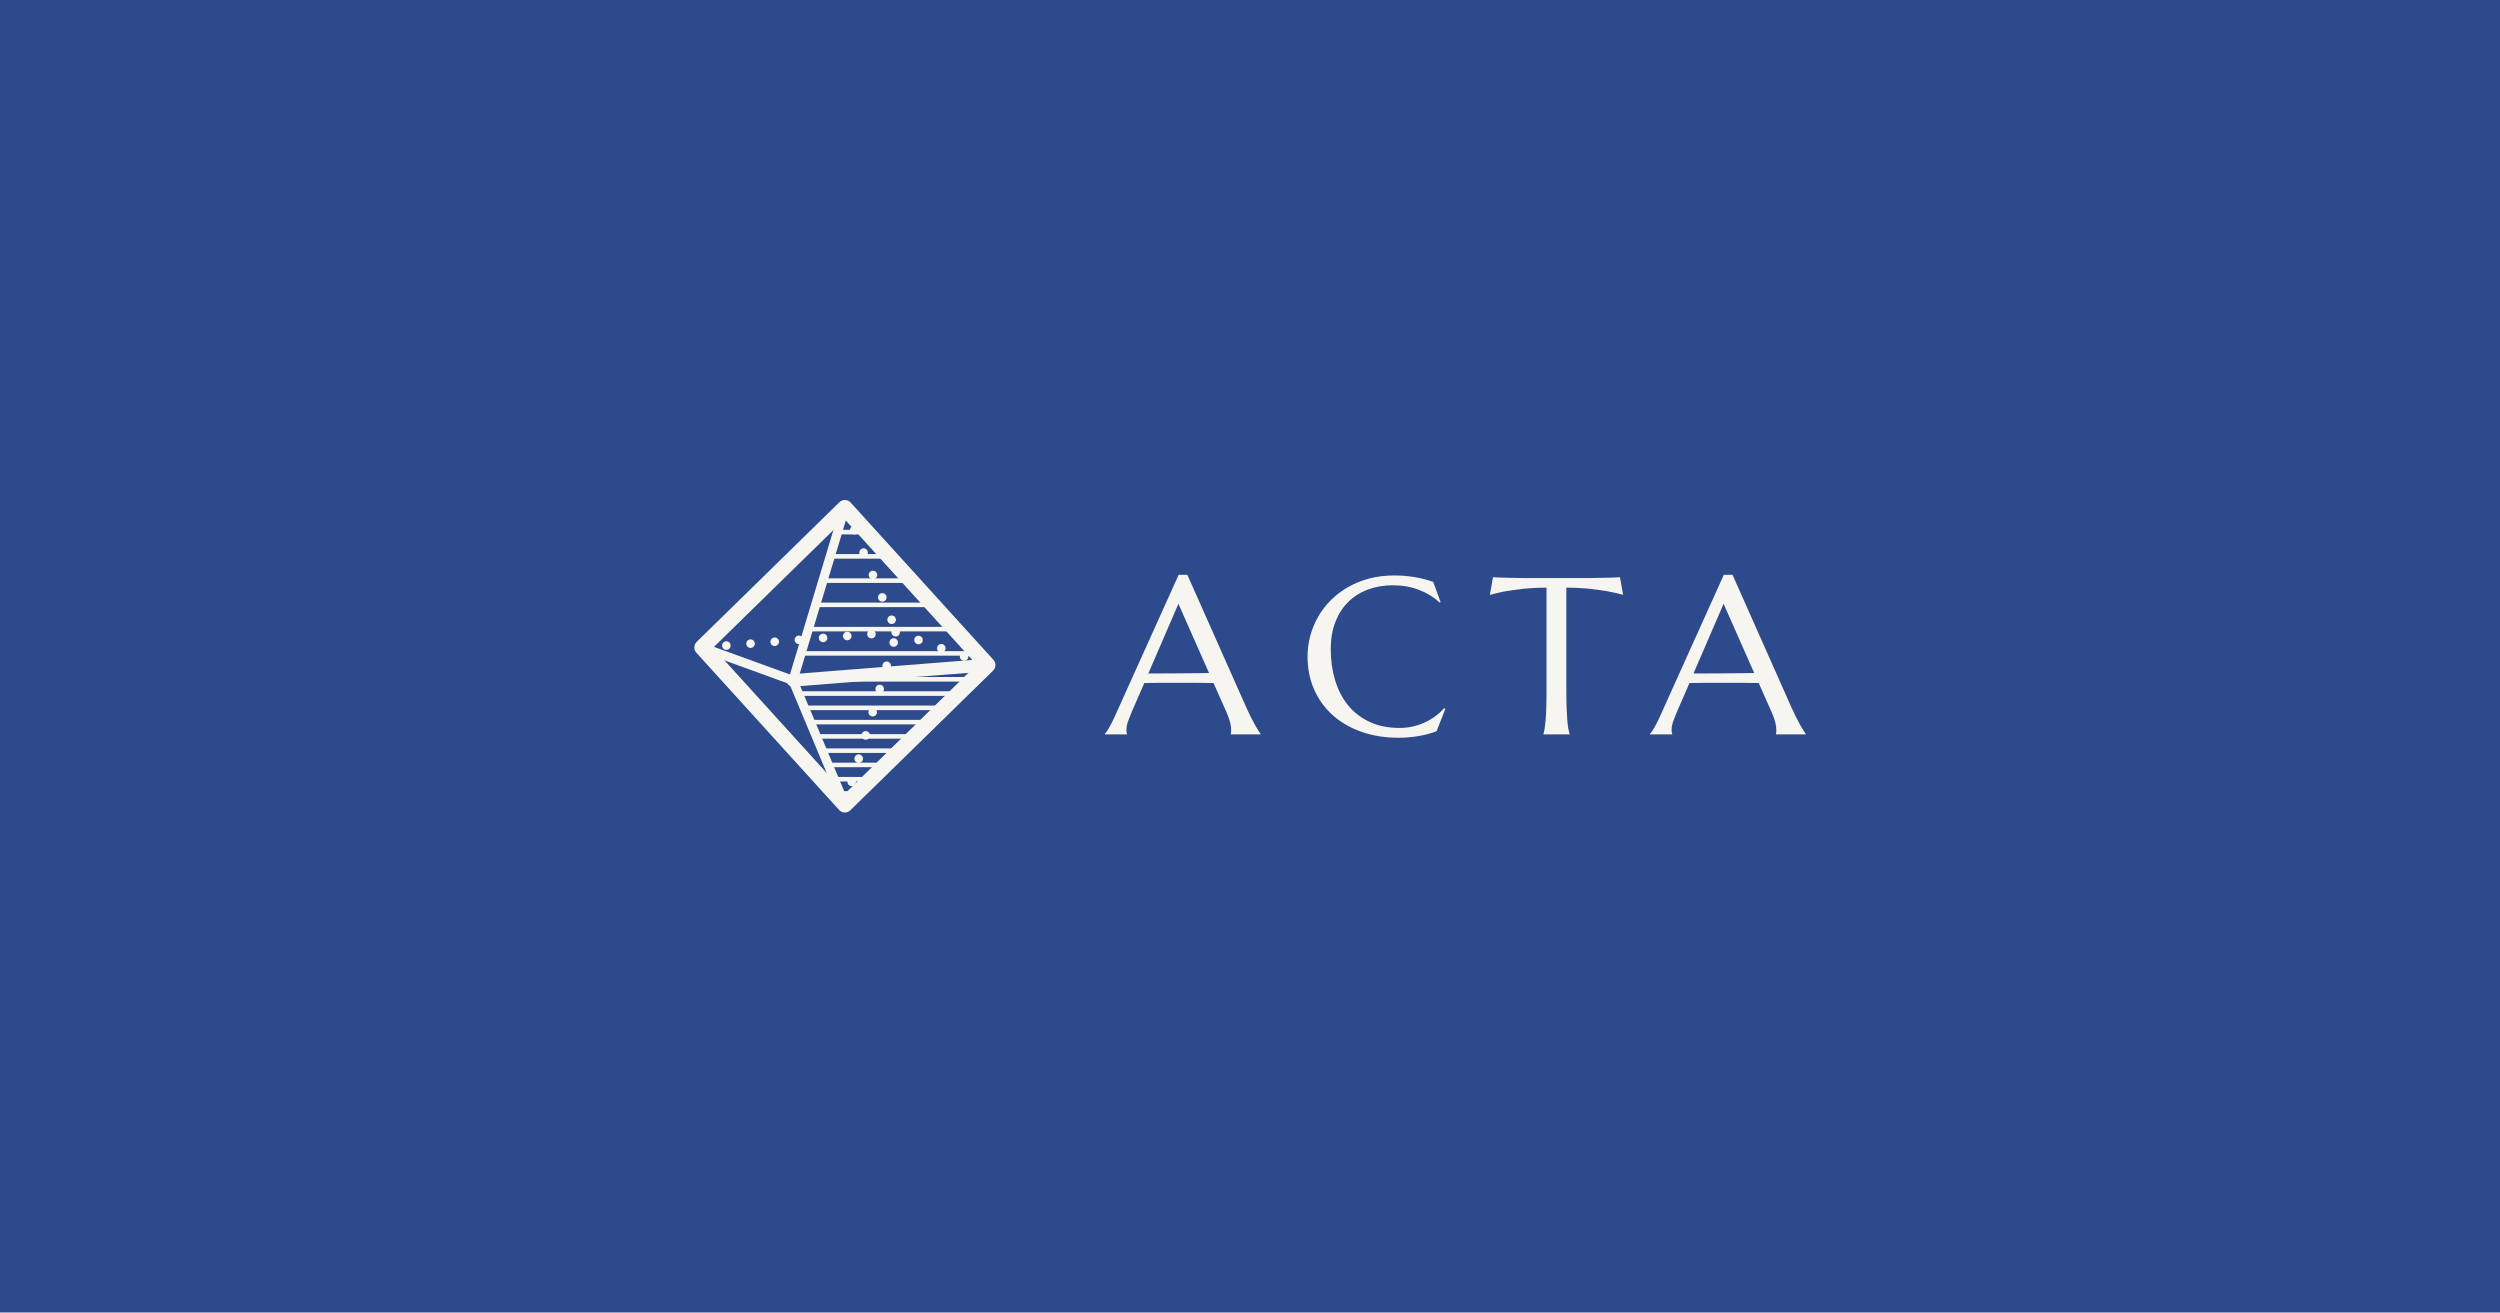
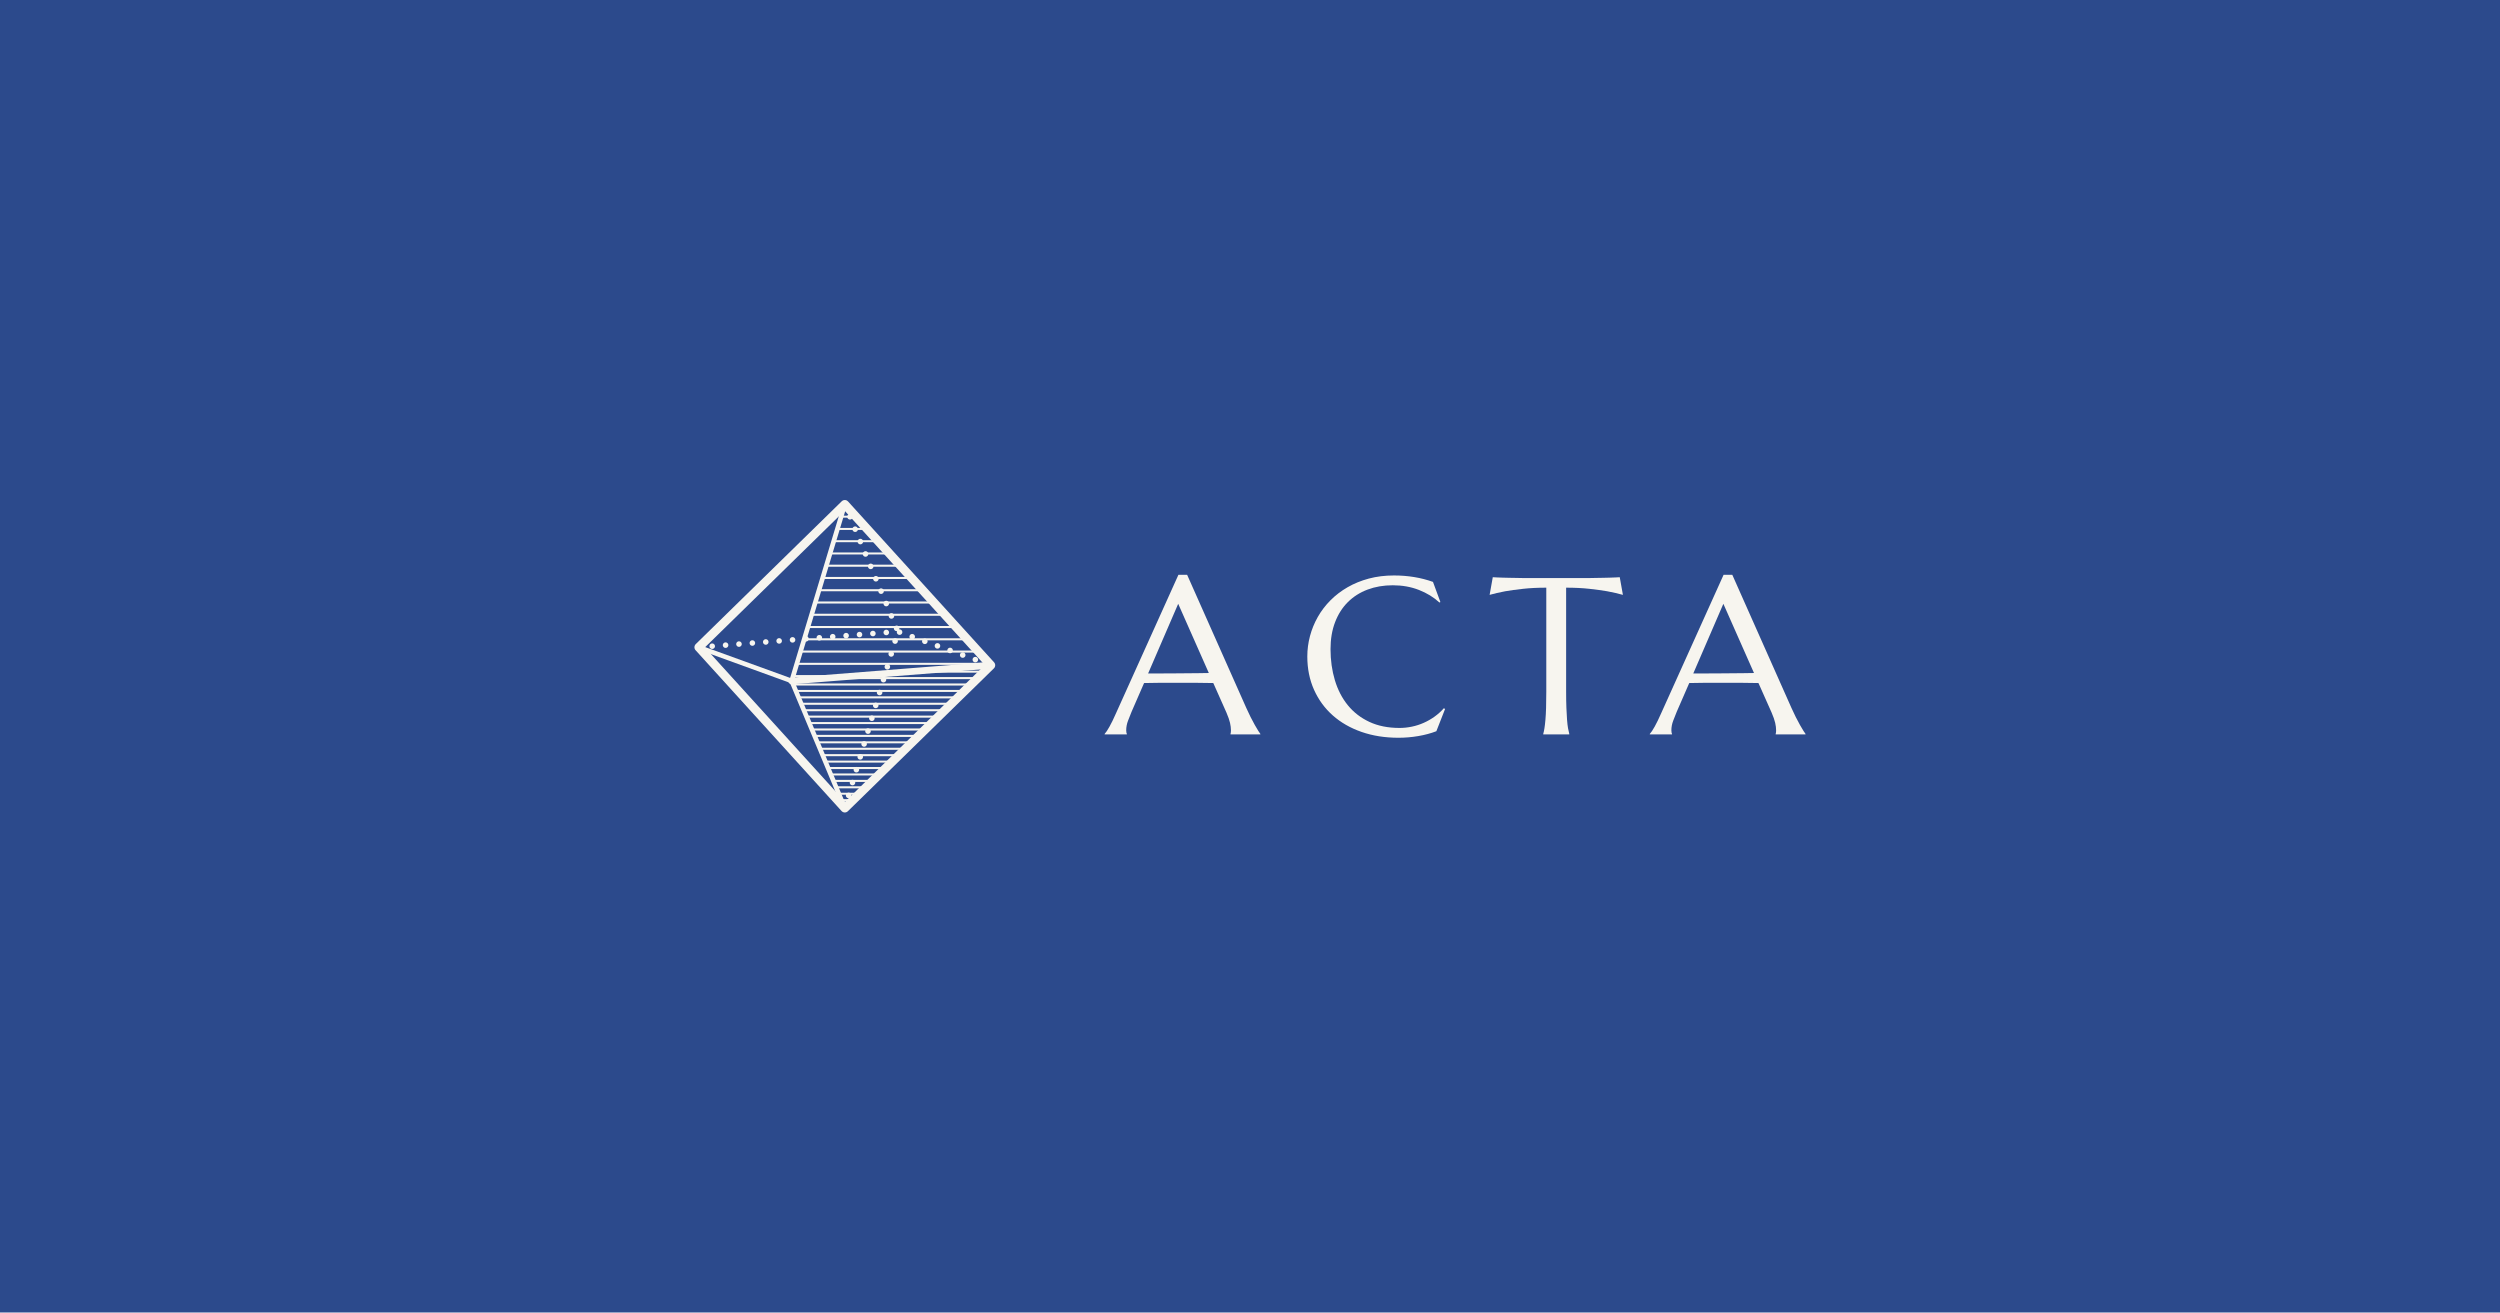
<svg xmlns="http://www.w3.org/2000/svg" width="1200" height="630">
  <rect width="1200" height="630" fill="#2c4a8c" />
-   <svg x="333.26" y="240" width="533.48" height="150" viewBox="0 0 99.58 28">
-     <svg viewBox="-2.75 -2.75 105.5 109.5" fill="none" stroke="#f7f5ef" stroke-linecap="round" stroke-linejoin="round" x="0" y="0" width="26.98" height="28">
-       <path d="M47.44 8.5H57.72M44.88 17H65.43M42.32 25.5H73.15M39.77 34H80.86M37.21 42.5H88.58M34.65 51H96.3" stroke-width="1.6" />
-       <path d="M36.62 60.08H94.89M33.73 65.08H89.78M35.82 70.08H84.67M37.91 75.08H79.56M40 80.08H74.45M42.09 85.08H69.34M44.18 90.08H64.23M46.27 95.08H59.12M48.36 100.08H54.01" stroke-width="1.6" />
-       <path d="M0 48.92L68.2 43.54L100 55.08M50 0L68.2 43.54L50 104" stroke-width="3" stroke-dasharray="0 8.5" />
-       <path d="M50 0L31.8 60.46L50 104M0 48.92L31.8 60.46" stroke-width="3.2" />
-       <path d="M31.8 60.46L100 55.08" stroke-width="4.4" />
-       <path d="M50 0L100 55.08L50 104L0 48.92Z" stroke-width="5.5" />
+   <svg x="333.32" y="240" width="533.36" height="150" viewBox="0 0 99.56 28">
+     <svg viewBox="-1.5 -1.5 103 107" fill="none" stroke="#f7f5ef" stroke-linecap="round" stroke-linejoin="round" x="0" y="0" width="26.95" height="28">
+       <path d="M48.74 4.2H53.81M47.47 8.4H57.63M46.21 12.6H61.44M44.94 16.8H65.25M43.68 21H69.06M42.41 25.2H72.88M41.15 29.4H76.69M39.89 33.6H80.5M38.62 37.8H84.31M37.36 42H88.13M36.09 46.2H91.94M34.83 50.4H95.75M33.56 54.6H99.56M32.3 58.8H52.84" stroke-width="0.7" />
+       <path d="M72.11 57.28H97.75M44.22 59.48H95.5M32.31 61.68H93.25M33.23 63.88H91.01M34.15 66.08H88.76M35.07 68.28H86.51M35.99 70.48H84.26M36.91 72.68H82.01M37.83 74.88H79.76M38.75 77.08H77.51M39.67 79.28H75.27M40.59 81.48H73.02M41.51 83.68H70.77M42.43 85.88H68.52M43.35 88.08H66.27M44.26 90.28H64.02M45.18 92.48H61.77M46.1 94.68H59.53M47.02 96.88H57.28M47.94 99.08H55.03M48.86 101.28H52.78" stroke-width="0.7" />
+       <path d="M0 48.92L68.2 43.54L100 55.08M50 0L68.2 43.54L50 104" stroke-width="1.9" stroke-dasharray="0 4.6" />
+       <path d="M50 0L31.8 60.46L50 104M0 48.92L31.8 60.46" stroke-width="1.6" />
+       <path d="M31.8 60.46L100 55.08" stroke-width="2.3" />
+       <path d="M50 0L100 55.08L50 104L0 48.92Z" stroke-width="3" />
    </svg>
-     <g transform="translate(36.98 21) scale(0.009765625)" fill="#f7f5ef">
+     <g transform="translate(36.95 21) scale(0.009765625)" fill="#f7f5ef">
      <path transform="translate(0 0)" d="M1135 0V-4Q1137-9 1138-19Q1139-29 1139-37Q1139-68 1130.5-105.5Q1122-143 1098-199L977-471Q921-473 828-473Q735-473 627-473Q548-473 474.5-473Q401-473 342-471L227-207Q212-170 195-126Q178-82 178-37Q178-24 180-15.5Q182-7 184-4V0H-20V-4Q-2-23 25-71.5Q52-120 84-193L657-1464H737L1280-242Q1299-199 1319.5-158.5Q1340-118 1358-86Q1376-54 1390-32Q1404-10 1409-4V0ZM487-559Q545-559 606-559.5Q667-560 725.5-560.5Q784-561 838-561.5Q892-562 936-563L655-1198L379-559Z" />
      <path transform="translate(1757.64 0)" d="M1303-1214 1294-1210Q1216-1282 1106.5-1325Q997-1368 866-1368Q740-1368 635-1328.5Q530-1289 454.5-1214Q379-1139 337-1030Q295-921 295-782Q295-629 335-496.5Q375-364 454-267Q533-170 651.5-114.5Q770-59 928-59Q985-59 1042-71Q1099-83 1151.5-106.5Q1204-130 1250.5-163.5Q1297-197 1335-240L1346-233L1266-29Q1191 0 1100.5 15.5Q1010 31 918 31Q733 31 579.5-22.5Q426-76 315.5-174Q205-272 143.5-409.5Q82-547 82-715Q82-810 106.5-902Q131-994 178-1077Q225-1160 294-1229.5Q363-1299 451.5-1350Q540-1401 646.5-1429.5Q753-1458 877-1458Q1070-1458 1235-1399Z" />
      <path transform="translate(3512.28 0)" d="M520-1346Q402-1346 307-1335.5Q212-1325 143-1313Q63-1298 0-1280L29-1442Q41-1441 65-1440Q89-1439 118.5-1438Q148-1437 180.5-1436.5Q213-1436 242-1435.5Q271-1435 293.5-1434.5Q316-1434 326-1434H897Q907-1434 929.5-1434.5Q952-1435 981-1435.5Q1010-1436 1042.5-1436.5Q1075-1437 1104.5-1438Q1134-1439 1158-1440Q1182-1441 1194-1442L1223-1280Q1159-1298 1079-1313Q1010-1325 915-1335.5Q820-1346 702-1346V-391Q702-306 704.5-242.5Q707-179 710.5-133Q714-87 719.5-56Q725-25 731-4V0H492V-4Q498-25 503-56Q508-87 512-133Q516-179 518-242.5Q520-306 520-391Z" />
      <path transform="translate(5001.92 0)" d="M1135 0V-4Q1137-9 1138-19Q1139-29 1139-37Q1139-68 1130.5-105.5Q1122-143 1098-199L977-471Q921-473 828-473Q735-473 627-473Q548-473 474.5-473Q401-473 342-471L227-207Q212-170 195-126Q178-82 178-37Q178-24 180-15.5Q182-7 184-4V0H-20V-4Q-2-23 25-71.5Q52-120 84-193L657-1464H737L1280-242Q1299-199 1319.5-158.5Q1340-118 1358-86Q1376-54 1390-32Q1404-10 1409-4V0ZM487-559Q545-559 606-559.5Q667-560 725.5-560.5Q784-561 838-561.5Q892-562 936-563L655-1198L379-559Z" />
    </g>
  </svg>
</svg>
